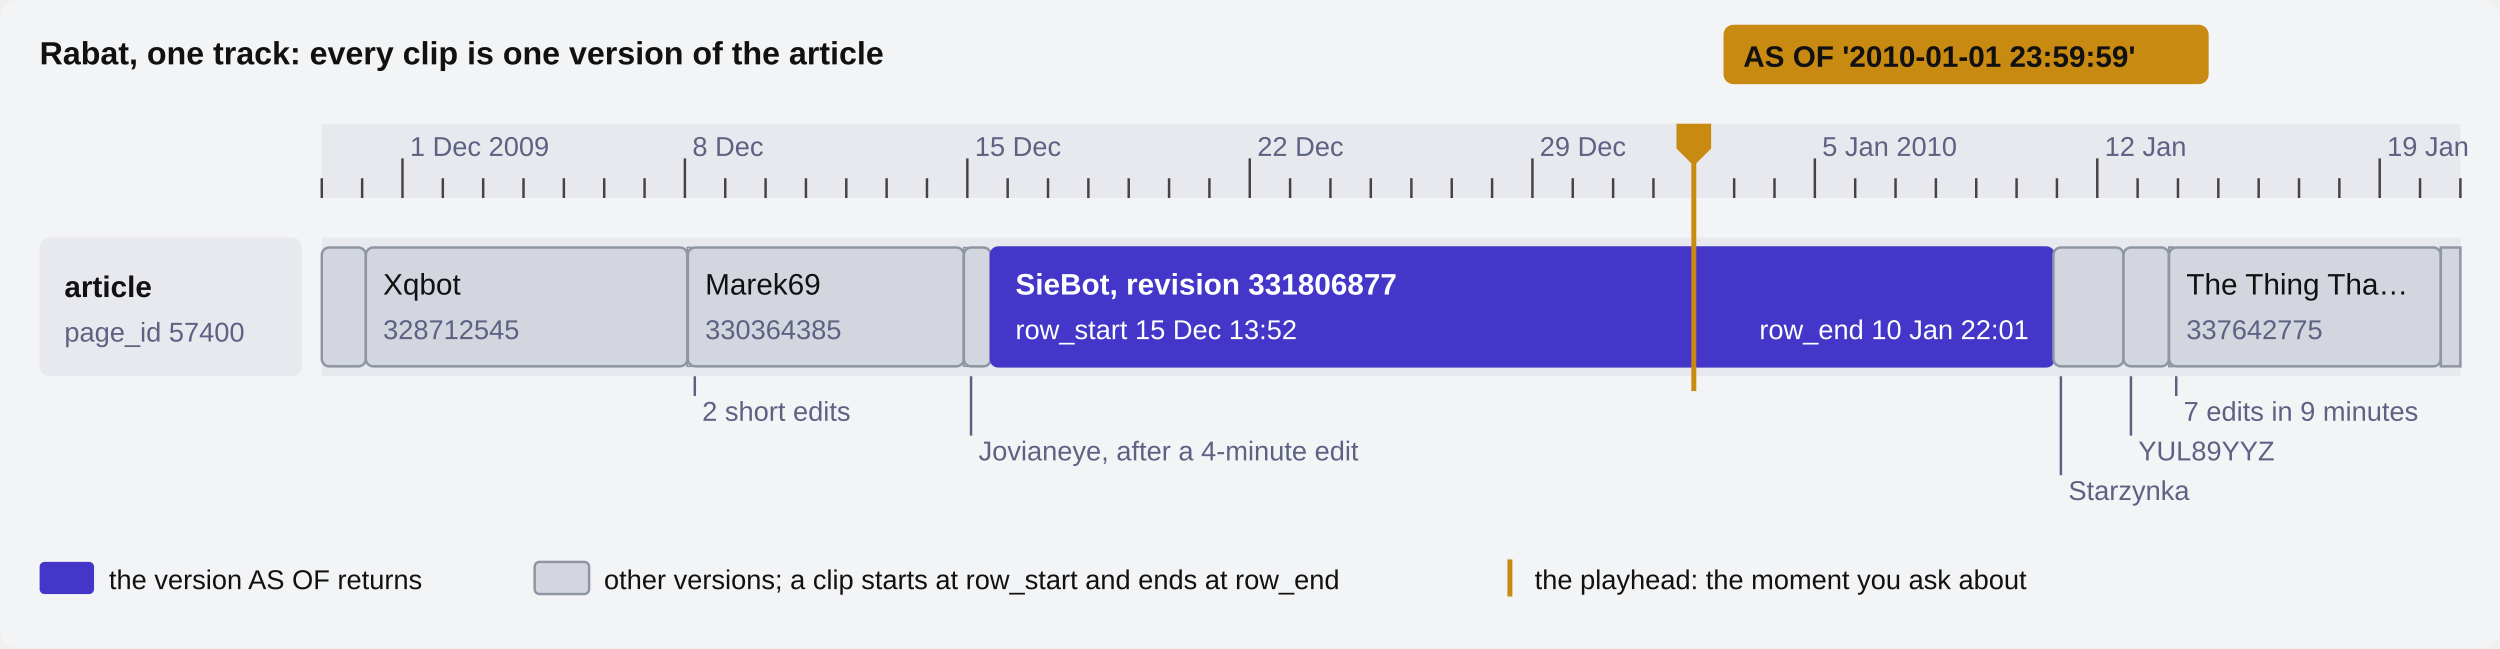
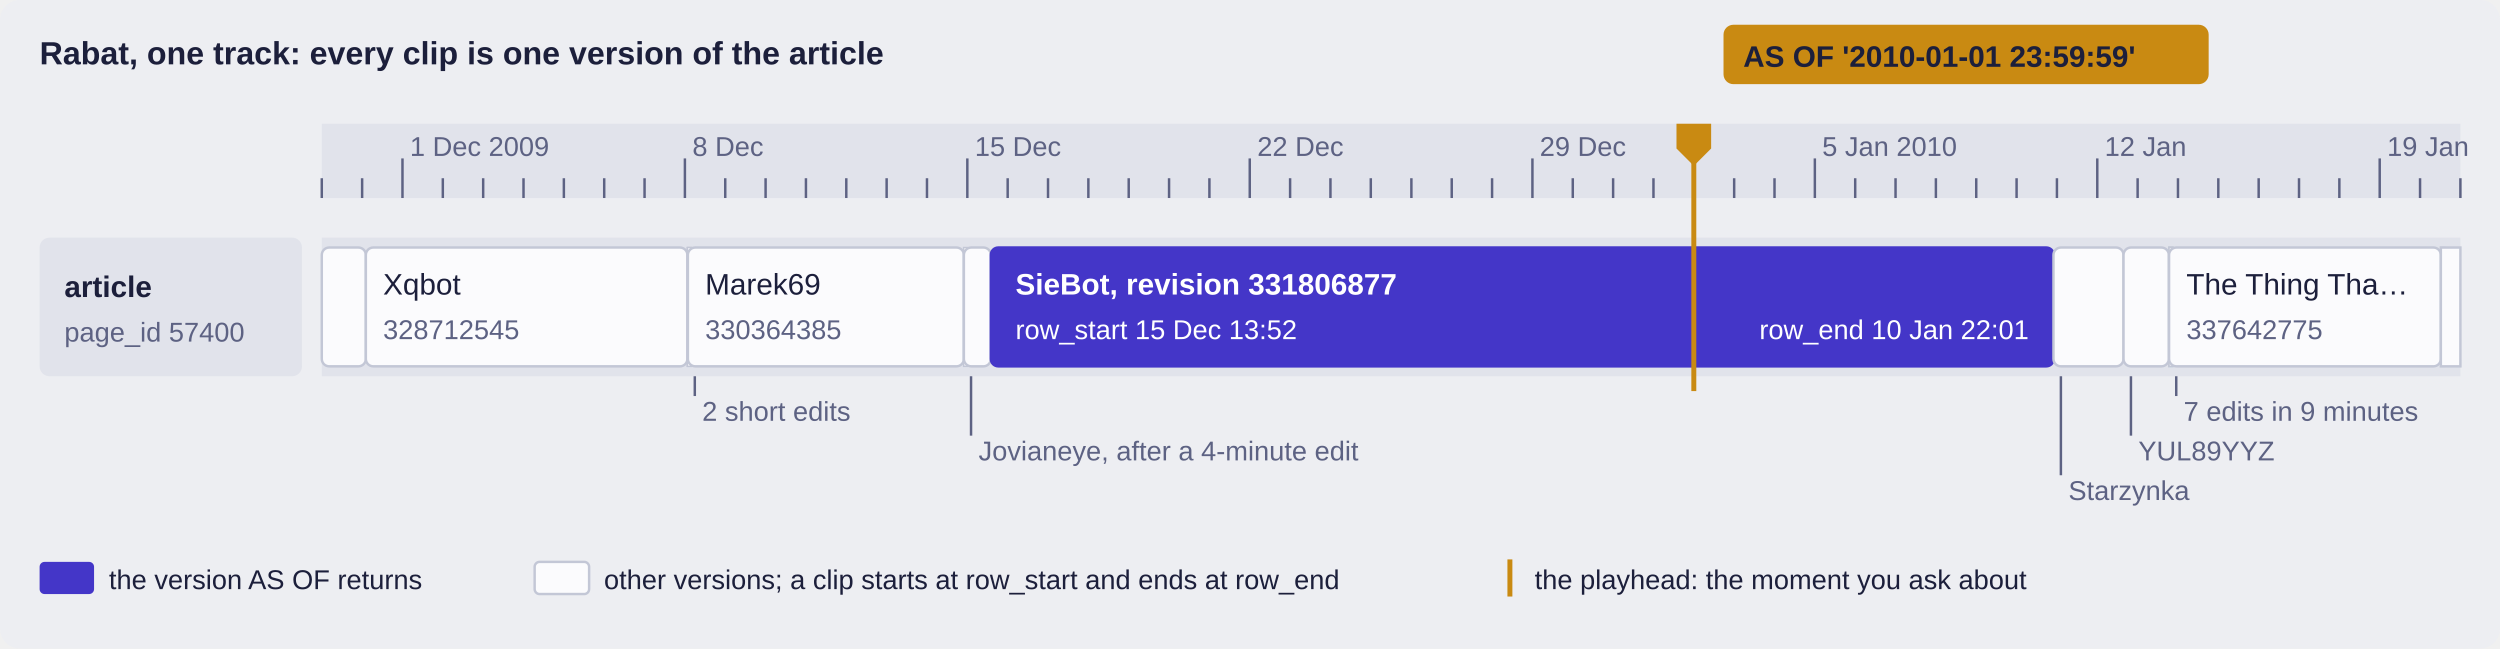
<svg xmlns="http://www.w3.org/2000/svg" viewBox="0 0 1010 262" width="1010" height="262" font-family="Arial, Helvetica, 'Liberation Sans', sans-serif" role="img">
-   <rect x="0.0" y="0.0" width="1010.0" height="262.0" rx="8" fill="#f3f4f6" stroke="none" stroke-width="0" />
-   <text x="16" y="26" font-size="13" text-anchor="start" fill="#111111" style="font-weight:bold;">Rabat, one track: every clip is one version of the article</text>
-   <rect x="130.0" y="50.0" width="864.0" height="30.0" rx="0" fill="#e8e9ee" stroke="none" stroke-width="0" />
-   <line x1="130.0" y1="80" x2="130.0" y2="72" stroke="#444444" stroke-width="1" />
-   <line x1="146.3" y1="80" x2="146.3" y2="72" stroke="#444444" stroke-width="1" />
-   <line x1="162.6" y1="80" x2="162.6" y2="64" stroke="#444444" stroke-width="1" />
+   <rect x="0.0" y="0.0" width="1010.0" height="262.0" rx="8" fill="#edeef2" stroke="none" stroke-width="0" />
+   <text x="16" y="26" font-size="13" text-anchor="start" fill="#1c1f3b" style="font-weight:bold;">Rabat, one track: every clip is one version of the article</text>
+   <rect x="130.0" y="50.0" width="864.0" height="30.0" rx="0" fill="#e1e3eb" stroke="none" stroke-width="0" />
+   <line x1="130.0" y1="80" x2="130.0" y2="72" stroke="#5d6283" stroke-width="1" />
+   <line x1="146.3" y1="80" x2="146.3" y2="72" stroke="#5d6283" stroke-width="1" />
+   <line x1="162.6" y1="80" x2="162.6" y2="64" stroke="#5d6283" stroke-width="1" />
  <text x="165.604" y="63" font-size="11" text-anchor="start" fill="#5d6283" style="">1 Dec 2009</text>
-   <line x1="178.9" y1="80" x2="178.9" y2="72" stroke="#444444" stroke-width="1" />
-   <line x1="195.2" y1="80" x2="195.2" y2="72" stroke="#444444" stroke-width="1" />
-   <line x1="211.5" y1="80" x2="211.5" y2="72" stroke="#444444" stroke-width="1" />
-   <line x1="227.8" y1="80" x2="227.8" y2="72" stroke="#444444" stroke-width="1" />
-   <line x1="244.1" y1="80" x2="244.1" y2="72" stroke="#444444" stroke-width="1" />
-   <line x1="260.4" y1="80" x2="260.4" y2="72" stroke="#444444" stroke-width="1" />
-   <line x1="276.7" y1="80" x2="276.7" y2="64" stroke="#444444" stroke-width="1" />
+   <line x1="178.9" y1="80" x2="178.9" y2="72" stroke="#5d6283" stroke-width="1" />
+   <line x1="195.2" y1="80" x2="195.2" y2="72" stroke="#5d6283" stroke-width="1" />
+   <line x1="211.5" y1="80" x2="211.5" y2="72" stroke="#5d6283" stroke-width="1" />
+   <line x1="227.8" y1="80" x2="227.8" y2="72" stroke="#5d6283" stroke-width="1" />
+   <line x1="244.1" y1="80" x2="244.1" y2="72" stroke="#5d6283" stroke-width="1" />
+   <line x1="260.4" y1="80" x2="260.4" y2="72" stroke="#5d6283" stroke-width="1" />
+   <line x1="276.7" y1="80" x2="276.7" y2="64" stroke="#5d6283" stroke-width="1" />
  <text x="279.717" y="63" font-size="11" text-anchor="start" fill="#5d6283" style="">8 Dec</text>
-   <line x1="293.0" y1="80" x2="293.0" y2="72" stroke="#444444" stroke-width="1" />
-   <line x1="309.3" y1="80" x2="309.3" y2="72" stroke="#444444" stroke-width="1" />
-   <line x1="325.6" y1="80" x2="325.6" y2="72" stroke="#444444" stroke-width="1" />
-   <line x1="341.9" y1="80" x2="341.9" y2="72" stroke="#444444" stroke-width="1" />
-   <line x1="358.2" y1="80" x2="358.2" y2="72" stroke="#444444" stroke-width="1" />
-   <line x1="374.5" y1="80" x2="374.5" y2="72" stroke="#444444" stroke-width="1" />
-   <line x1="390.8" y1="80" x2="390.8" y2="64" stroke="#444444" stroke-width="1" />
+   <line x1="293.0" y1="80" x2="293.0" y2="72" stroke="#5d6283" stroke-width="1" />
+   <line x1="309.3" y1="80" x2="309.3" y2="72" stroke="#5d6283" stroke-width="1" />
+   <line x1="325.6" y1="80" x2="325.6" y2="72" stroke="#5d6283" stroke-width="1" />
+   <line x1="341.9" y1="80" x2="341.9" y2="72" stroke="#5d6283" stroke-width="1" />
+   <line x1="358.2" y1="80" x2="358.2" y2="72" stroke="#5d6283" stroke-width="1" />
+   <line x1="374.5" y1="80" x2="374.5" y2="72" stroke="#5d6283" stroke-width="1" />
+   <line x1="390.8" y1="80" x2="390.8" y2="64" stroke="#5d6283" stroke-width="1" />
  <text x="393.83" y="63" font-size="11" text-anchor="start" fill="#5d6283" style="">15 Dec</text>
-   <line x1="407.1" y1="80" x2="407.1" y2="72" stroke="#444444" stroke-width="1" />
-   <line x1="423.4" y1="80" x2="423.4" y2="72" stroke="#444444" stroke-width="1" />
-   <line x1="439.7" y1="80" x2="439.7" y2="72" stroke="#444444" stroke-width="1" />
-   <line x1="456.0" y1="80" x2="456.0" y2="72" stroke="#444444" stroke-width="1" />
-   <line x1="472.3" y1="80" x2="472.3" y2="72" stroke="#444444" stroke-width="1" />
-   <line x1="488.6" y1="80" x2="488.6" y2="72" stroke="#444444" stroke-width="1" />
-   <line x1="504.9" y1="80" x2="504.9" y2="64" stroke="#444444" stroke-width="1" />
+   <line x1="407.1" y1="80" x2="407.1" y2="72" stroke="#5d6283" stroke-width="1" />
+   <line x1="423.4" y1="80" x2="423.4" y2="72" stroke="#5d6283" stroke-width="1" />
+   <line x1="439.7" y1="80" x2="439.7" y2="72" stroke="#5d6283" stroke-width="1" />
+   <line x1="456.0" y1="80" x2="456.0" y2="72" stroke="#5d6283" stroke-width="1" />
+   <line x1="472.3" y1="80" x2="472.3" y2="72" stroke="#5d6283" stroke-width="1" />
+   <line x1="488.6" y1="80" x2="488.6" y2="72" stroke="#5d6283" stroke-width="1" />
+   <line x1="504.9" y1="80" x2="504.9" y2="64" stroke="#5d6283" stroke-width="1" />
  <text x="507.943" y="63" font-size="11" text-anchor="start" fill="#5d6283" style="">22 Dec</text>
-   <line x1="521.2" y1="80" x2="521.2" y2="72" stroke="#444444" stroke-width="1" />
-   <line x1="537.5" y1="80" x2="537.5" y2="72" stroke="#444444" stroke-width="1" />
-   <line x1="553.8" y1="80" x2="553.8" y2="72" stroke="#444444" stroke-width="1" />
-   <line x1="570.2" y1="80" x2="570.2" y2="72" stroke="#444444" stroke-width="1" />
-   <line x1="586.5" y1="80" x2="586.5" y2="72" stroke="#444444" stroke-width="1" />
-   <line x1="602.8" y1="80" x2="602.8" y2="72" stroke="#444444" stroke-width="1" />
-   <line x1="619.1" y1="80" x2="619.1" y2="64" stroke="#444444" stroke-width="1" />
+   <line x1="521.2" y1="80" x2="521.2" y2="72" stroke="#5d6283" stroke-width="1" />
+   <line x1="537.5" y1="80" x2="537.5" y2="72" stroke="#5d6283" stroke-width="1" />
+   <line x1="553.8" y1="80" x2="553.8" y2="72" stroke="#5d6283" stroke-width="1" />
+   <line x1="570.2" y1="80" x2="570.2" y2="72" stroke="#5d6283" stroke-width="1" />
+   <line x1="586.5" y1="80" x2="586.5" y2="72" stroke="#5d6283" stroke-width="1" />
+   <line x1="602.8" y1="80" x2="602.8" y2="72" stroke="#5d6283" stroke-width="1" />
+   <line x1="619.1" y1="80" x2="619.1" y2="64" stroke="#5d6283" stroke-width="1" />
  <text x="622.057" y="63" font-size="11" text-anchor="start" fill="#5d6283" style="">29 Dec</text>
-   <line x1="635.4" y1="80" x2="635.4" y2="72" stroke="#444444" stroke-width="1" />
-   <line x1="651.7" y1="80" x2="651.7" y2="72" stroke="#444444" stroke-width="1" />
-   <line x1="668.0" y1="80" x2="668.0" y2="72" stroke="#444444" stroke-width="1" />
-   <line x1="684.3" y1="80" x2="684.3" y2="72" stroke="#444444" stroke-width="1" />
-   <line x1="700.6" y1="80" x2="700.6" y2="72" stroke="#444444" stroke-width="1" />
-   <line x1="716.9" y1="80" x2="716.9" y2="72" stroke="#444444" stroke-width="1" />
-   <line x1="733.2" y1="80" x2="733.2" y2="64" stroke="#444444" stroke-width="1" />
+   <line x1="635.4" y1="80" x2="635.4" y2="72" stroke="#5d6283" stroke-width="1" />
+   <line x1="651.7" y1="80" x2="651.7" y2="72" stroke="#5d6283" stroke-width="1" />
+   <line x1="668.0" y1="80" x2="668.0" y2="72" stroke="#5d6283" stroke-width="1" />
+   <line x1="684.3" y1="80" x2="684.3" y2="72" stroke="#5d6283" stroke-width="1" />
+   <line x1="700.6" y1="80" x2="700.6" y2="72" stroke="#5d6283" stroke-width="1" />
+   <line x1="716.9" y1="80" x2="716.9" y2="72" stroke="#5d6283" stroke-width="1" />
+   <line x1="733.2" y1="80" x2="733.2" y2="64" stroke="#5d6283" stroke-width="1" />
  <text x="736.17" y="63" font-size="11" text-anchor="start" fill="#5d6283" style="">5 Jan 2010</text>
-   <line x1="749.5" y1="80" x2="749.5" y2="72" stroke="#444444" stroke-width="1" />
-   <line x1="765.8" y1="80" x2="765.8" y2="72" stroke="#444444" stroke-width="1" />
-   <line x1="782.1" y1="80" x2="782.1" y2="72" stroke="#444444" stroke-width="1" />
-   <line x1="798.4" y1="80" x2="798.4" y2="72" stroke="#444444" stroke-width="1" />
-   <line x1="814.7" y1="80" x2="814.7" y2="72" stroke="#444444" stroke-width="1" />
-   <line x1="831.0" y1="80" x2="831.0" y2="72" stroke="#444444" stroke-width="1" />
-   <line x1="847.3" y1="80" x2="847.3" y2="64" stroke="#444444" stroke-width="1" />
+   <line x1="749.5" y1="80" x2="749.5" y2="72" stroke="#5d6283" stroke-width="1" />
+   <line x1="765.8" y1="80" x2="765.8" y2="72" stroke="#5d6283" stroke-width="1" />
+   <line x1="782.1" y1="80" x2="782.1" y2="72" stroke="#5d6283" stroke-width="1" />
+   <line x1="798.4" y1="80" x2="798.4" y2="72" stroke="#5d6283" stroke-width="1" />
+   <line x1="814.7" y1="80" x2="814.7" y2="72" stroke="#5d6283" stroke-width="1" />
+   <line x1="831.0" y1="80" x2="831.0" y2="72" stroke="#5d6283" stroke-width="1" />
+   <line x1="847.3" y1="80" x2="847.3" y2="64" stroke="#5d6283" stroke-width="1" />
  <text x="850.283" y="63" font-size="11" text-anchor="start" fill="#5d6283" style="">12 Jan</text>
-   <line x1="863.6" y1="80" x2="863.6" y2="72" stroke="#444444" stroke-width="1" />
-   <line x1="879.9" y1="80" x2="879.9" y2="72" stroke="#444444" stroke-width="1" />
-   <line x1="896.2" y1="80" x2="896.2" y2="72" stroke="#444444" stroke-width="1" />
-   <line x1="912.5" y1="80" x2="912.5" y2="72" stroke="#444444" stroke-width="1" />
-   <line x1="928.8" y1="80" x2="928.8" y2="72" stroke="#444444" stroke-width="1" />
-   <line x1="945.1" y1="80" x2="945.1" y2="72" stroke="#444444" stroke-width="1" />
-   <line x1="961.4" y1="80" x2="961.4" y2="64" stroke="#444444" stroke-width="1" />
+   <line x1="863.6" y1="80" x2="863.6" y2="72" stroke="#5d6283" stroke-width="1" />
+   <line x1="879.9" y1="80" x2="879.9" y2="72" stroke="#5d6283" stroke-width="1" />
+   <line x1="896.2" y1="80" x2="896.2" y2="72" stroke="#5d6283" stroke-width="1" />
+   <line x1="912.5" y1="80" x2="912.5" y2="72" stroke="#5d6283" stroke-width="1" />
+   <line x1="928.8" y1="80" x2="928.8" y2="72" stroke="#5d6283" stroke-width="1" />
+   <line x1="945.1" y1="80" x2="945.1" y2="72" stroke="#5d6283" stroke-width="1" />
+   <line x1="961.4" y1="80" x2="961.4" y2="64" stroke="#5d6283" stroke-width="1" />
  <text x="964.396" y="63" font-size="11" text-anchor="start" fill="#5d6283" style="">19 Jan</text>
-   <line x1="977.7" y1="80" x2="977.7" y2="72" stroke="#444444" stroke-width="1" />
-   <line x1="994.0" y1="80" x2="994.0" y2="72" stroke="#444444" stroke-width="1" />
-   <rect x="16.0" y="96.0" width="106.0" height="56.0" rx="4" fill="#e8e9ee" stroke="none" stroke-width="0" />
-   <text x="26" y="120" font-size="12" text-anchor="start" fill="#111111" style="font-weight:bold;">article</text>
+   <line x1="977.7" y1="80" x2="977.7" y2="72" stroke="#5d6283" stroke-width="1" />
+   <line x1="994.0" y1="80" x2="994.0" y2="72" stroke="#5d6283" stroke-width="1" />
+   <rect x="16.0" y="96.0" width="106.0" height="56.0" rx="4" fill="#e1e3eb" stroke="none" stroke-width="0" />
+   <text x="26" y="120" font-size="12" text-anchor="start" fill="#1c1f3b" style="font-weight:bold;">article</text>
  <text x="26" y="138" font-size="11" text-anchor="start" fill="#5d6283" style="">page_id 57400</text>
-   <rect x="130.0" y="96.0" width="864.0" height="56.0" rx="0" fill="#e8e9ee" stroke="none" stroke-width="0" />
-   <rect x="130.0" y="100.0" width="17.8" height="48.0" rx="3" fill="#d3d6de" stroke="#8f96a3" stroke-width="1" />
-   <rect x="147.8" y="100.0" width="129.9" height="48.0" rx="3" fill="#d3d6de" stroke="#8f96a3" stroke-width="1" />
-   <text x="154.763" y="119" font-size="12" text-anchor="start" fill="#111111" style="">Xqbot</text>
+   <rect x="130.0" y="96.0" width="864.0" height="56.0" rx="0" fill="#e1e3eb" stroke="none" stroke-width="0" />
+   <rect x="130.0" y="100.0" width="17.8" height="48.0" rx="3" fill="#fbfbfd" stroke="#c3c7d6" stroke-width="1" />
+   <rect x="147.8" y="100.0" width="129.9" height="48.0" rx="3" fill="#fbfbfd" stroke="#c3c7d6" stroke-width="1" />
+   <text x="154.763" y="119" font-size="12" text-anchor="start" fill="#1c1f3b" style="">Xqbot</text>
  <text x="154.763" y="137" font-size="11" text-anchor="start" fill="#5d6283" style="">328712545</text>
-   <rect x="277.7" y="100.0" width="1.6" height="48.0" rx="0" fill="#d3d6de" stroke="#8f96a3" stroke-width="0.6" />
-   <rect x="277.7" y="100.0" width="1.6" height="48.0" rx="0" fill="#d3d6de" stroke="#8f96a3" stroke-width="0.6" />
-   <rect x="277.9" y="100.0" width="111.5" height="48.0" rx="3" fill="#d3d6de" stroke="#8f96a3" stroke-width="1" />
-   <text x="284.878" y="119" font-size="12" text-anchor="start" fill="#111111" style="">Marek69</text>
+   <rect x="277.7" y="100.0" width="1.6" height="48.0" rx="0" fill="#fbfbfd" stroke="#c3c7d6" stroke-width="0.6" />
+   <rect x="277.7" y="100.0" width="1.6" height="48.0" rx="0" fill="#fbfbfd" stroke="#c3c7d6" stroke-width="0.6" />
+   <rect x="277.9" y="100.0" width="111.5" height="48.0" rx="3" fill="#fbfbfd" stroke="#c3c7d6" stroke-width="1" />
+   <text x="284.878" y="119" font-size="12" text-anchor="start" fill="#1c1f3b" style="">Marek69</text>
  <text x="284.878" y="137" font-size="11" text-anchor="start" fill="#5d6283" style="">330364385</text>
-   <rect x="389.3" y="100.0" width="1.6" height="48.0" rx="0" fill="#d3d6de" stroke="#8f96a3" stroke-width="0.6" />
-   <rect x="389.4" y="100.0" width="10.9" height="48.0" rx="3" fill="#d3d6de" stroke="#8f96a3" stroke-width="1" />
+   <rect x="389.3" y="100.0" width="1.6" height="48.0" rx="0" fill="#fbfbfd" stroke="#c3c7d6" stroke-width="0.6" />
+   <rect x="389.4" y="100.0" width="10.9" height="48.0" rx="3" fill="#fbfbfd" stroke="#c3c7d6" stroke-width="1" />
  <rect x="400.3" y="100.0" width="429.4" height="48.0" rx="3" fill="#4436c8" stroke="#4436c8" stroke-width="1" />
  <text x="410.25" y="119" font-size="12" text-anchor="start" fill="#ffffff" style="font-weight:bold;">SieBot, revision 331806877</text>
  <text x="410.25" y="137" font-size="11" text-anchor="start" fill="#ffffff" style="">row_start 15 Dec 13:52</text>
  <text x="819.636" y="137" font-size="11" text-anchor="end" fill="#ffffff" style="">row_end 10 Jan 22:01</text>
-   <rect x="829.6" y="100.0" width="28.3" height="48.0" rx="3" fill="#d3d6de" stroke="#8f96a3" stroke-width="1" />
-   <rect x="857.9" y="100.0" width="18.3" height="48.0" rx="3" fill="#d3d6de" stroke="#8f96a3" stroke-width="1" />
-   <rect x="876.2" y="100.0" width="1.6" height="48.0" rx="0" fill="#d3d6de" stroke="#8f96a3" stroke-width="0.6" />
-   <rect x="876.2" y="100.0" width="1.6" height="48.0" rx="0" fill="#d3d6de" stroke="#8f96a3" stroke-width="0.6" />
-   <rect x="876.2" y="100.0" width="1.6" height="48.0" rx="0" fill="#d3d6de" stroke="#8f96a3" stroke-width="0.6" />
-   <rect x="876.2" y="100.0" width="1.6" height="48.0" rx="0" fill="#d3d6de" stroke="#8f96a3" stroke-width="0.6" />
-   <rect x="876.2" y="100.0" width="1.6" height="48.0" rx="0" fill="#d3d6de" stroke="#8f96a3" stroke-width="0.6" />
-   <rect x="876.3" y="100.0" width="1.6" height="48.0" rx="0" fill="#d3d6de" stroke="#8f96a3" stroke-width="0.6" />
-   <rect x="876.3" y="100.0" width="1.6" height="48.0" rx="0" fill="#d3d6de" stroke="#8f96a3" stroke-width="0.6" />
-   <rect x="876.3" y="100.0" width="109.8" height="48.0" rx="3" fill="#d3d6de" stroke="#8f96a3" stroke-width="1" />
-   <text x="883.284" y="119" font-size="12" text-anchor="start" fill="#111111" style="">The Thing Tha…</text>
+   <rect x="829.6" y="100.0" width="28.3" height="48.0" rx="3" fill="#fbfbfd" stroke="#c3c7d6" stroke-width="1" />
+   <rect x="857.9" y="100.0" width="18.3" height="48.0" rx="3" fill="#fbfbfd" stroke="#c3c7d6" stroke-width="1" />
+   <rect x="876.2" y="100.0" width="1.6" height="48.0" rx="0" fill="#fbfbfd" stroke="#c3c7d6" stroke-width="0.6" />
+   <rect x="876.2" y="100.0" width="1.6" height="48.0" rx="0" fill="#fbfbfd" stroke="#c3c7d6" stroke-width="0.6" />
+   <rect x="876.2" y="100.0" width="1.6" height="48.0" rx="0" fill="#fbfbfd" stroke="#c3c7d6" stroke-width="0.6" />
+   <rect x="876.2" y="100.0" width="1.6" height="48.0" rx="0" fill="#fbfbfd" stroke="#c3c7d6" stroke-width="0.6" />
+   <rect x="876.2" y="100.0" width="1.6" height="48.0" rx="0" fill="#fbfbfd" stroke="#c3c7d6" stroke-width="0.6" />
+   <rect x="876.3" y="100.0" width="1.6" height="48.0" rx="0" fill="#fbfbfd" stroke="#c3c7d6" stroke-width="0.6" />
+   <rect x="876.3" y="100.0" width="1.6" height="48.0" rx="0" fill="#fbfbfd" stroke="#c3c7d6" stroke-width="0.6" />
+   <rect x="876.3" y="100.0" width="109.8" height="48.0" rx="3" fill="#fbfbfd" stroke="#c3c7d6" stroke-width="1" />
+   <text x="883.284" y="119" font-size="12" text-anchor="start" fill="#1c1f3b" style="">The Thing Tha…</text>
  <text x="883.284" y="137" font-size="11" text-anchor="start" fill="#5d6283" style="">337642775</text>
-   <rect x="986.1" y="100.0" width="1.6" height="48.0" rx="0" fill="#d3d6de" stroke="#8f96a3" stroke-width="0.6" />
-   <rect x="986.1" y="100.0" width="7.9" height="48.0" rx="0" fill="#d3d6de" stroke="#8f96a3" stroke-width="1" />
+   <rect x="986.1" y="100.0" width="1.6" height="48.0" rx="0" fill="#fbfbfd" stroke="#c3c7d6" stroke-width="0.6" />
+   <rect x="986.1" y="100.0" width="7.9" height="48.0" rx="0" fill="#fbfbfd" stroke="#c3c7d6" stroke-width="1" />
  <line x1="879.2" y1="152" x2="879.2" y2="160" stroke="#5d6283" stroke-width="1" />
  <text x="882.185" y="170" font-size="11" text-anchor="start" fill="#5d6283" style="">7 edits in 9 minutes</text>
  <line x1="860.9" y1="152" x2="860.9" y2="176" stroke="#5d6283" stroke-width="1" />
  <text x="863.89" y="186" font-size="11" text-anchor="start" fill="#5d6283" style="">YUL89YYZ</text>
  <line x1="832.6" y1="152" x2="832.6" y2="192" stroke="#5d6283" stroke-width="1" />
  <text x="835.636" y="202" font-size="11" text-anchor="start" fill="#5d6283" style="">Starzynka</text>
  <line x1="392.3" y1="152" x2="392.3" y2="176" stroke="#5d6283" stroke-width="1" />
  <text x="395.343" y="186" font-size="11" text-anchor="start" fill="#5d6283" style="">Jovianeye, after a 4-minute edit</text>
  <line x1="280.7" y1="152" x2="280.7" y2="160" stroke="#5d6283" stroke-width="1" />
  <text x="283.679" y="170" font-size="11" text-anchor="start" fill="#5d6283" style="">2 short edits</text>
  <line x1="684.3" y1="54" x2="684.3" y2="158" stroke="#c98a12" stroke-width="2" />
  <polygon points="677.3,50 691.3,50 691.3,60 684.3,67 677.3,60" fill="#c98a12" />
  <rect x="696.3" y="10.0" width="196.0" height="24.0" rx="4" fill="#c98a12" stroke="none" stroke-width="0" />
-   <text x="704.264" y="27" font-size="12" text-anchor="start" fill="#111111" style="font-weight:bold;">AS OF '2010-01-01 23:59:59'</text>
+   <text x="704.264" y="27" font-size="12" text-anchor="start" fill="#1c1f3b" style="font-weight:bold;">AS OF '2010-01-01 23:59:59'</text>
  <rect x="16.0" y="227.0" width="22.0" height="13.0" rx="2" fill="#4436c8" stroke="none" stroke-width="0" />
-   <text x="44" y="238" font-size="11" text-anchor="start" fill="#111111" style="">the version AS OF returns</text>
-   <rect x="216.0" y="227.0" width="22.0" height="13.0" rx="2" fill="#d3d6de" stroke="#8f96a3" stroke-width="1" />
-   <text x="244" y="238" font-size="11" text-anchor="start" fill="#111111" style="">other versions; a clip starts at row_start and ends at row_end</text>
+   <text x="44" y="238" font-size="11" text-anchor="start" fill="#1c1f3b" style="">the version AS OF returns</text>
+   <rect x="216.0" y="227.0" width="22.0" height="13.0" rx="2" fill="#fbfbfd" stroke="#c3c7d6" stroke-width="1" />
+   <text x="244" y="238" font-size="11" text-anchor="start" fill="#1c1f3b" style="">other versions; a clip starts at row_start and ends at row_end</text>
  <line x1="610" y1="226" x2="610" y2="241" stroke="#c98a12" stroke-width="2" />
-   <text x="620" y="238" font-size="11" text-anchor="start" fill="#111111" style="">the playhead: the moment you ask about</text>
+   <text x="620" y="238" font-size="11" text-anchor="start" fill="#1c1f3b" style="">the playhead: the moment you ask about</text>
</svg>
